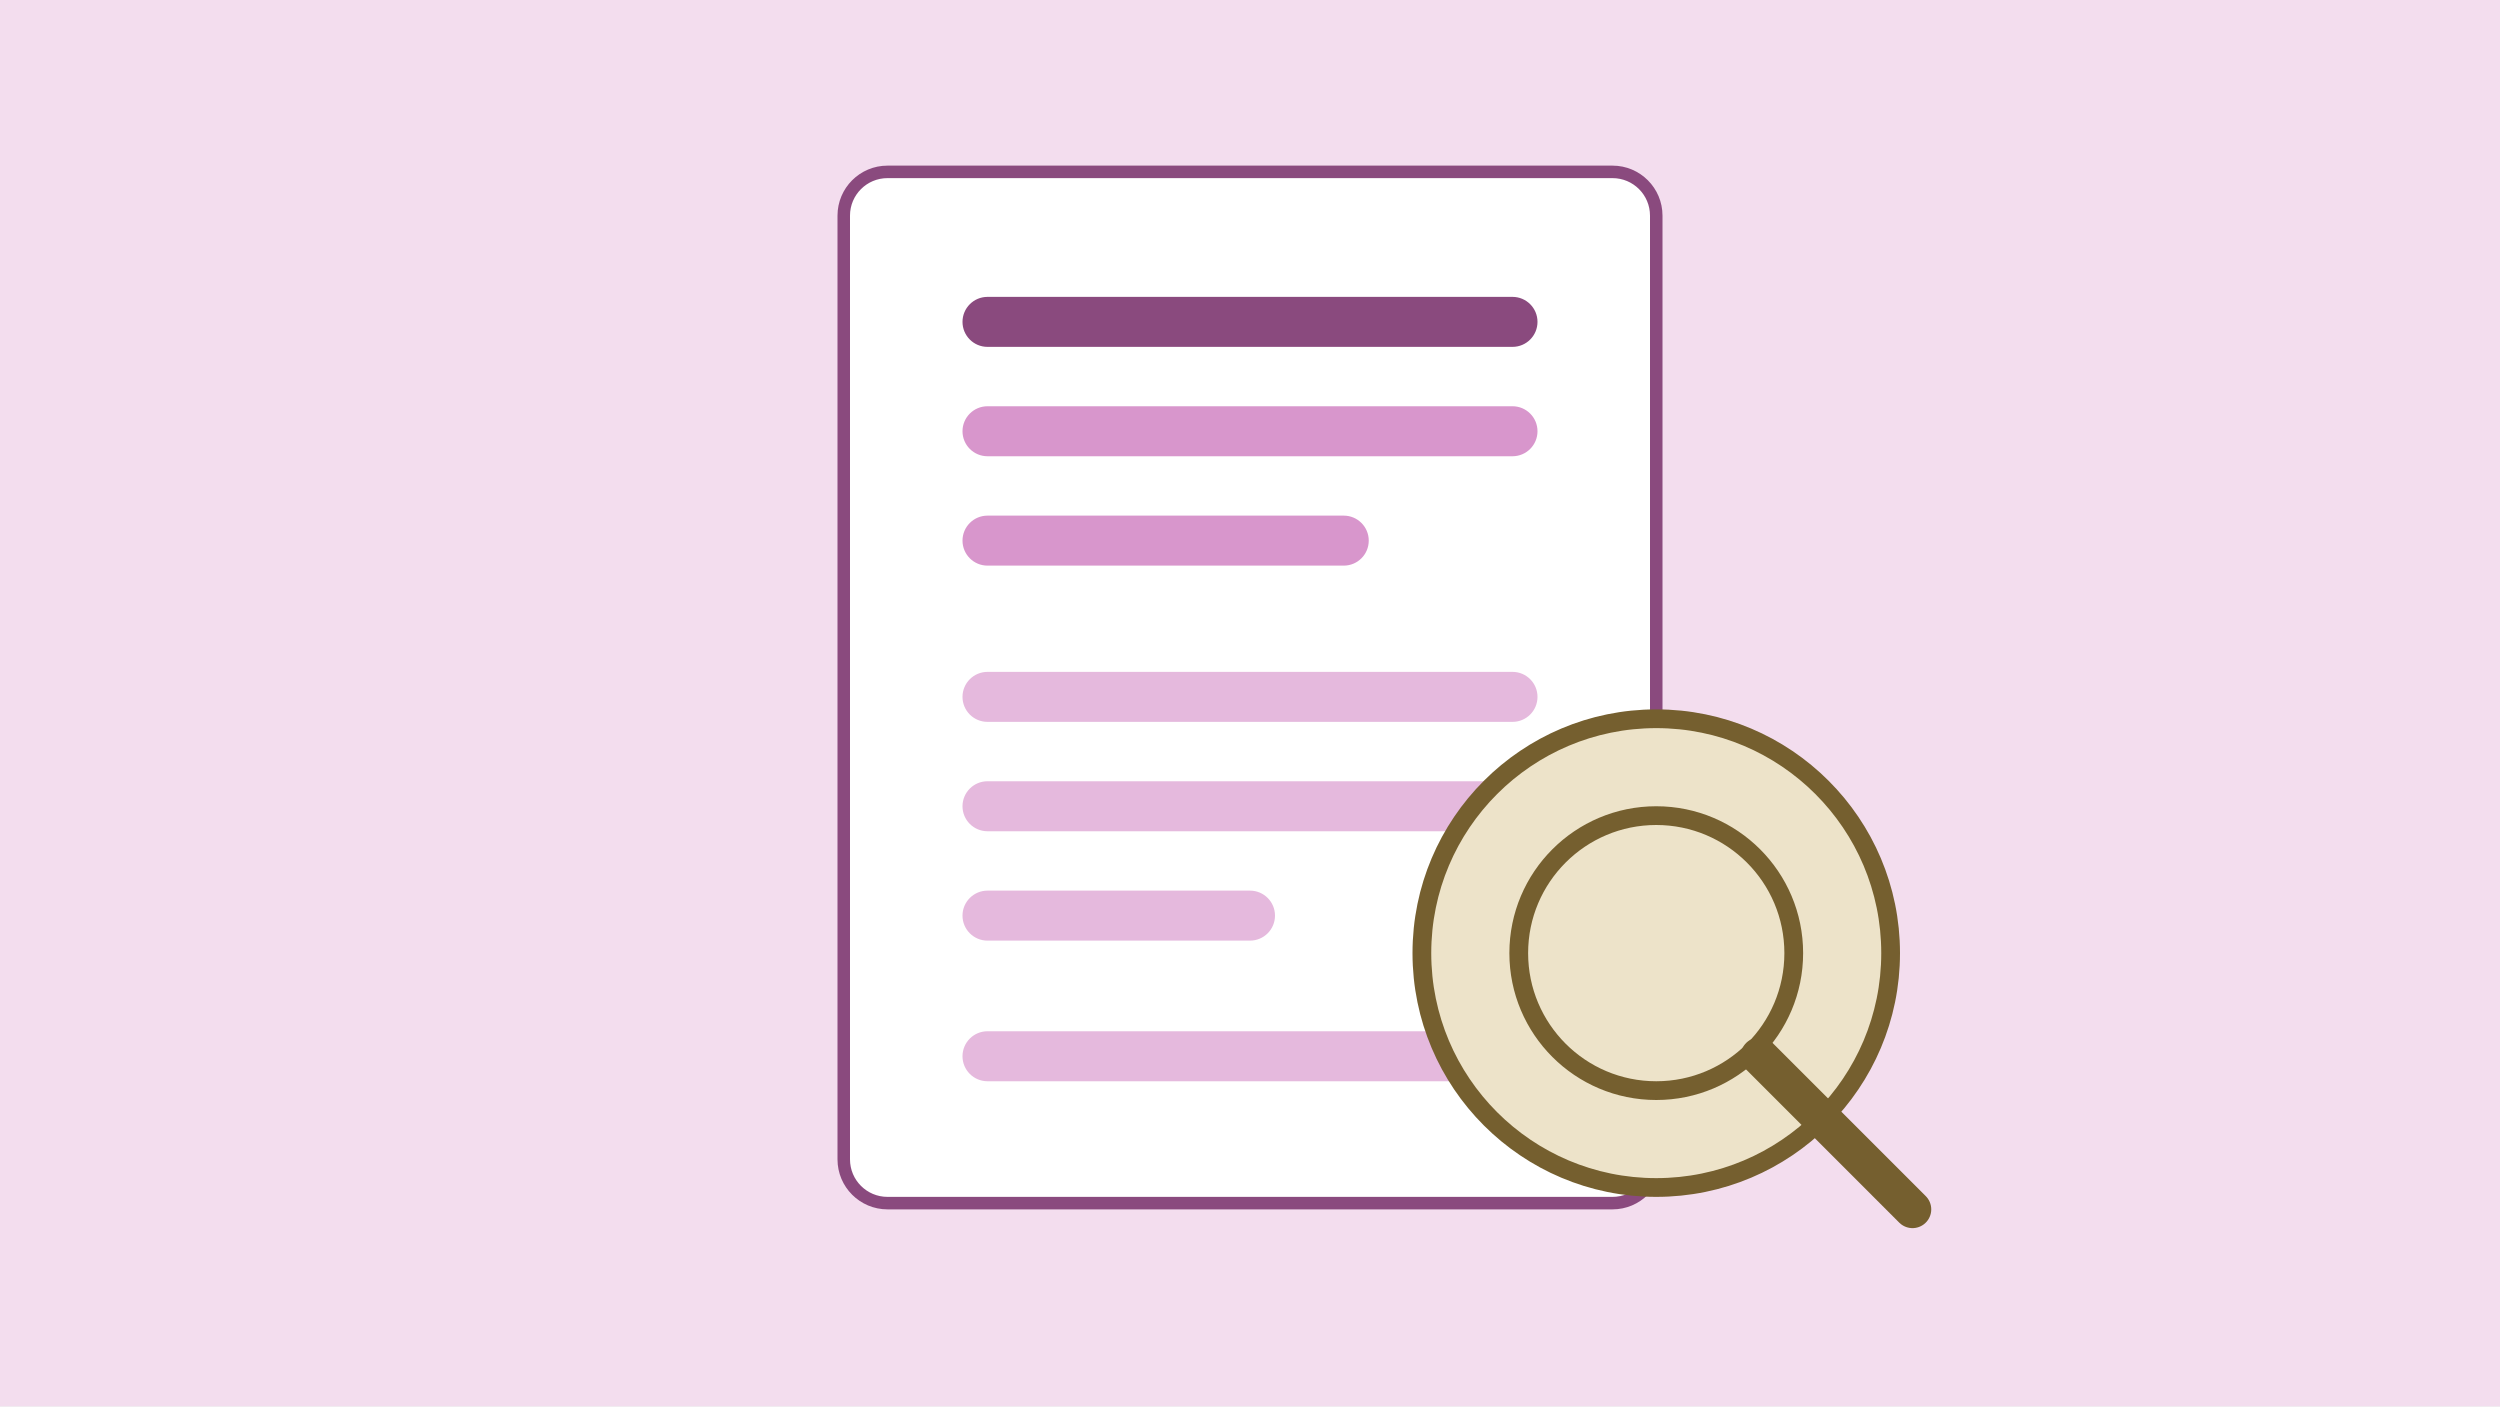
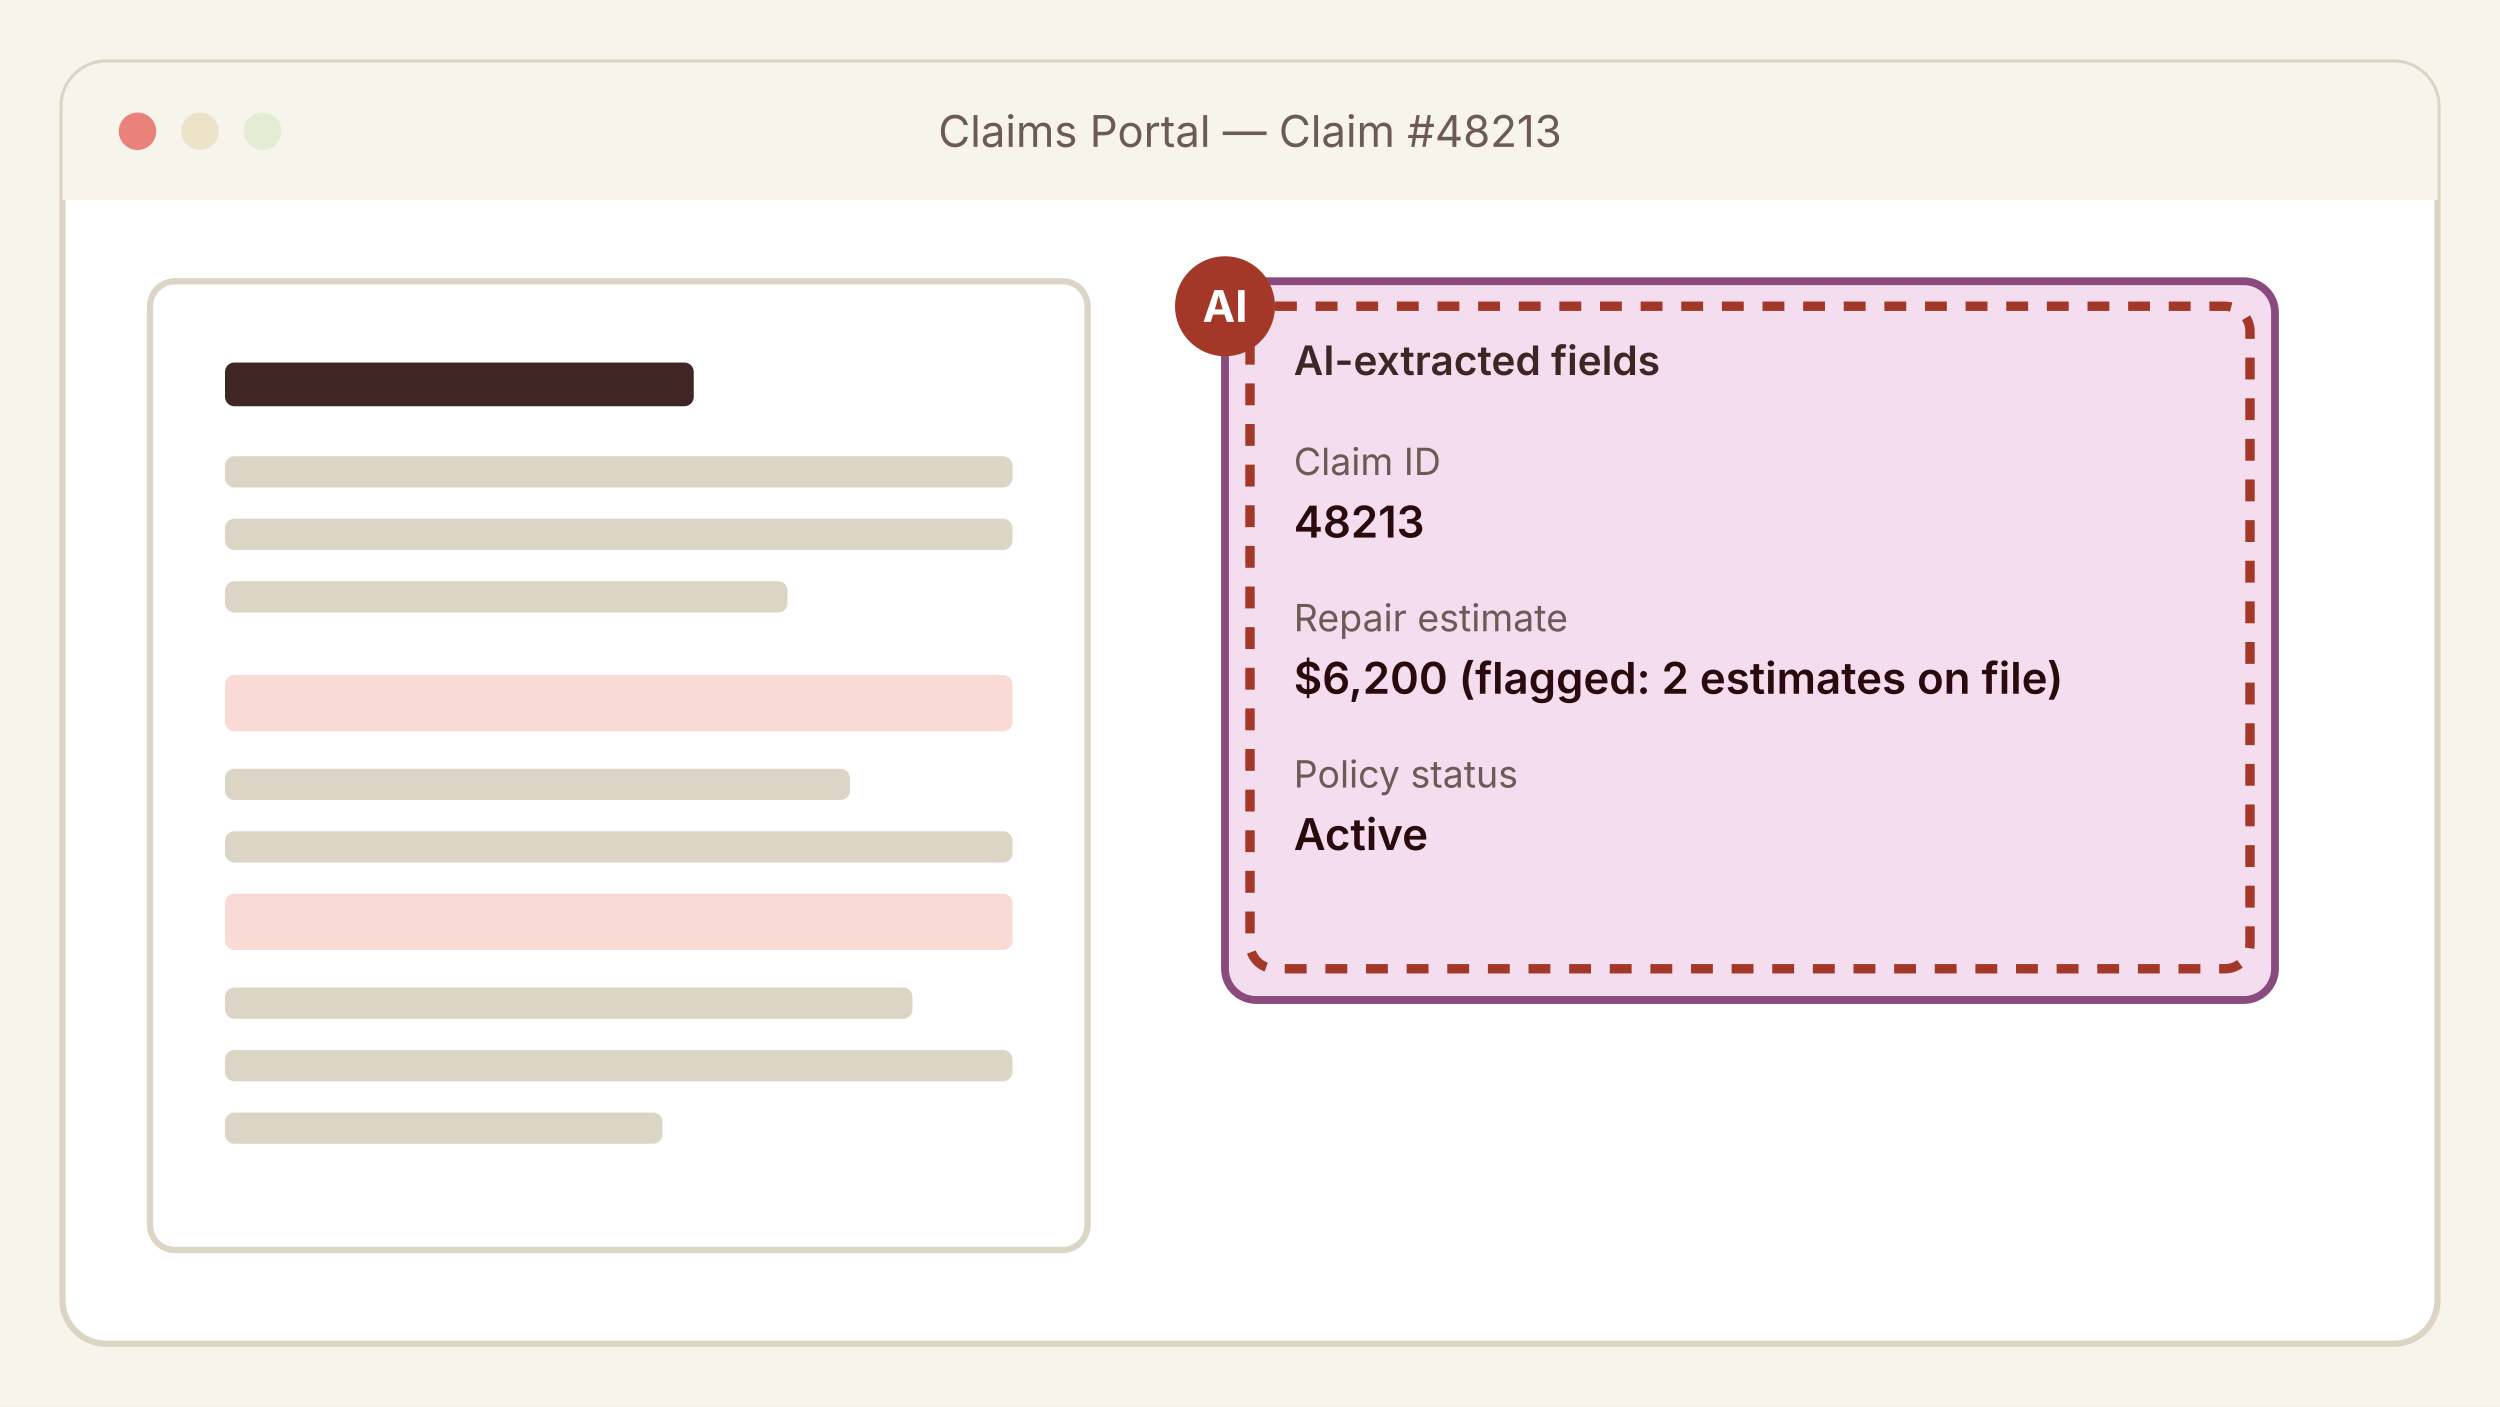
- <svg xmlns="http://www.w3.org/2000/svg" viewBox="0 0 800 450" width="800" height="450" role="img" aria-label="Document processing illustration">
-   <rect width="800" height="450" fill="#F3DDEE" />
-   <g transform="translate(400,225)">
-     <rect x="-130" y="-170" width="260" height="330" rx="14" fill="#FFFFFF" stroke="#8A4A7E" stroke-width="4" />
-     <rect x="-92" y="-130" width="184" height="16" rx="8" fill="#8A4A7E" />
-     <rect x="-92" y="-95" width="184" height="16" rx="8" fill="#D896CC" />
-     <rect x="-92" y="-60" width="130" height="16" rx="8" fill="#D896CC" />
-     <rect x="-92" y="-10" width="184" height="16" rx="8" fill="#E5B9DD" />
-     <rect x="-92" y="25" width="184" height="16" rx="8" fill="#E5B9DD" />
-     <rect x="-92" y="60" width="100" height="16" rx="8" fill="#E5B9DD" />
-     <rect x="-92" y="105" width="184" height="16" rx="8" fill="#E5B9DD" />
-     <circle cx="130" cy="80" r="75" fill="#EDE3C9" stroke="#755F2F" stroke-width="6" />
-     <circle cx="130" cy="80" r="44" fill="none" stroke="#755F2F" stroke-width="6" />
-     <line x1="163" y1="113" x2="212" y2="162" stroke="#755F2F" stroke-width="12" stroke-linecap="round" />
+ <svg xmlns="http://www.w3.org/2000/svg" viewBox="0 0 800 450" width="800" height="450" role="img" aria-label="Screenshot mockup: AI extracting fields from a claim document">
+   <rect width="800" height="450" fill="#F7F4EC" />
+   <defs>
+     <clipPath id="win">
+       <rect x="20" y="20" width="760" height="410" rx="14" />
+     </clipPath>
+   </defs>
+   <rect x="20" y="20" width="760" height="410" rx="14" fill="#FFFFFF" stroke="#DCD5C6" stroke-width="2" />
+   <g clip-path="url(#win)" font-family="system-ui, -apple-system, Segoe UI, sans-serif">
+     <rect x="20" y="20" width="760" height="44" fill="#F7F4EC" />
+     <circle cx="44" cy="42" r="6" fill="#E8827A" />
+     <circle cx="64" cy="42" r="6" fill="#EDE3C9" />
+     <circle cx="84" cy="42" r="6" fill="#E4EDD3" />
+     <text x="400" y="47" text-anchor="middle" font-size="14" fill="#6B5A55">Claims Portal — Claim #48213</text>
+     <rect x="48" y="90" width="300" height="310" rx="8" fill="#FFFFFF" stroke="#DCD5C6" stroke-width="2" />
+     <rect x="72" y="116" width="150" height="14" rx="3" fill="#402525" />
+     <rect x="72" y="146" width="252" height="10" rx="3" fill="#DCD5C6" />
+     <rect x="72" y="166" width="252" height="10" rx="3" fill="#DCD5C6" />
+     <rect x="72" y="186" width="180" height="10" rx="3" fill="#DCD5C6" />
+     <rect x="72" y="216" width="252" height="18" rx="3" fill="#FADAD5" />
+     <rect x="72" y="246" width="200" height="10" rx="3" fill="#DCD5C6" />
+     <rect x="72" y="266" width="252" height="10" rx="3" fill="#DCD5C6" />
+     <rect x="72" y="286" width="252" height="18" rx="3" fill="#FADAD5" />
+     <rect x="72" y="316" width="220" height="10" rx="3" fill="#DCD5C6" />
+     <rect x="72" y="336" width="252" height="10" rx="3" fill="#DCD5C6" />
+     <rect x="72" y="356" width="140" height="10" rx="3" fill="#DCD5C6" />
+     <rect x="392" y="90" width="336" height="230" rx="10" fill="#F3DDEE" stroke="#8A4A7E" stroke-width="2.5" />
+     <text x="414" y="120" font-size="13" font-weight="600" fill="#402525">AI-extracted fields</text>
+     <text x="414" y="152" font-size="12" fill="#6B5A55">Claim ID</text>
+     <text x="414" y="172" font-size="14" font-weight="600" fill="#2A0A0C">48213</text>
+     <text x="414" y="202" font-size="12" fill="#6B5A55">Repair estimate</text>
+     <text x="414" y="222" font-size="14" font-weight="600" fill="#2A0A0C">$6,200 (flagged: 2 estimates on file)</text>
+     <text x="414" y="252" font-size="12" fill="#6B5A55">Policy status</text>
+     <text x="414" y="272" font-size="14" font-weight="600" fill="#2A0A0C">Active</text>
+     <rect x="400" y="98" width="320" height="212" rx="8" fill="none" stroke="#A33828" stroke-width="3" stroke-dasharray="7 6" />
+     <circle cx="392" cy="98" r="16" fill="#A33828" />
+     <text x="392" y="103" text-anchor="middle" font-size="14" font-weight="700" fill="#FFFFFF">AI</text>
  </g>
</svg>
